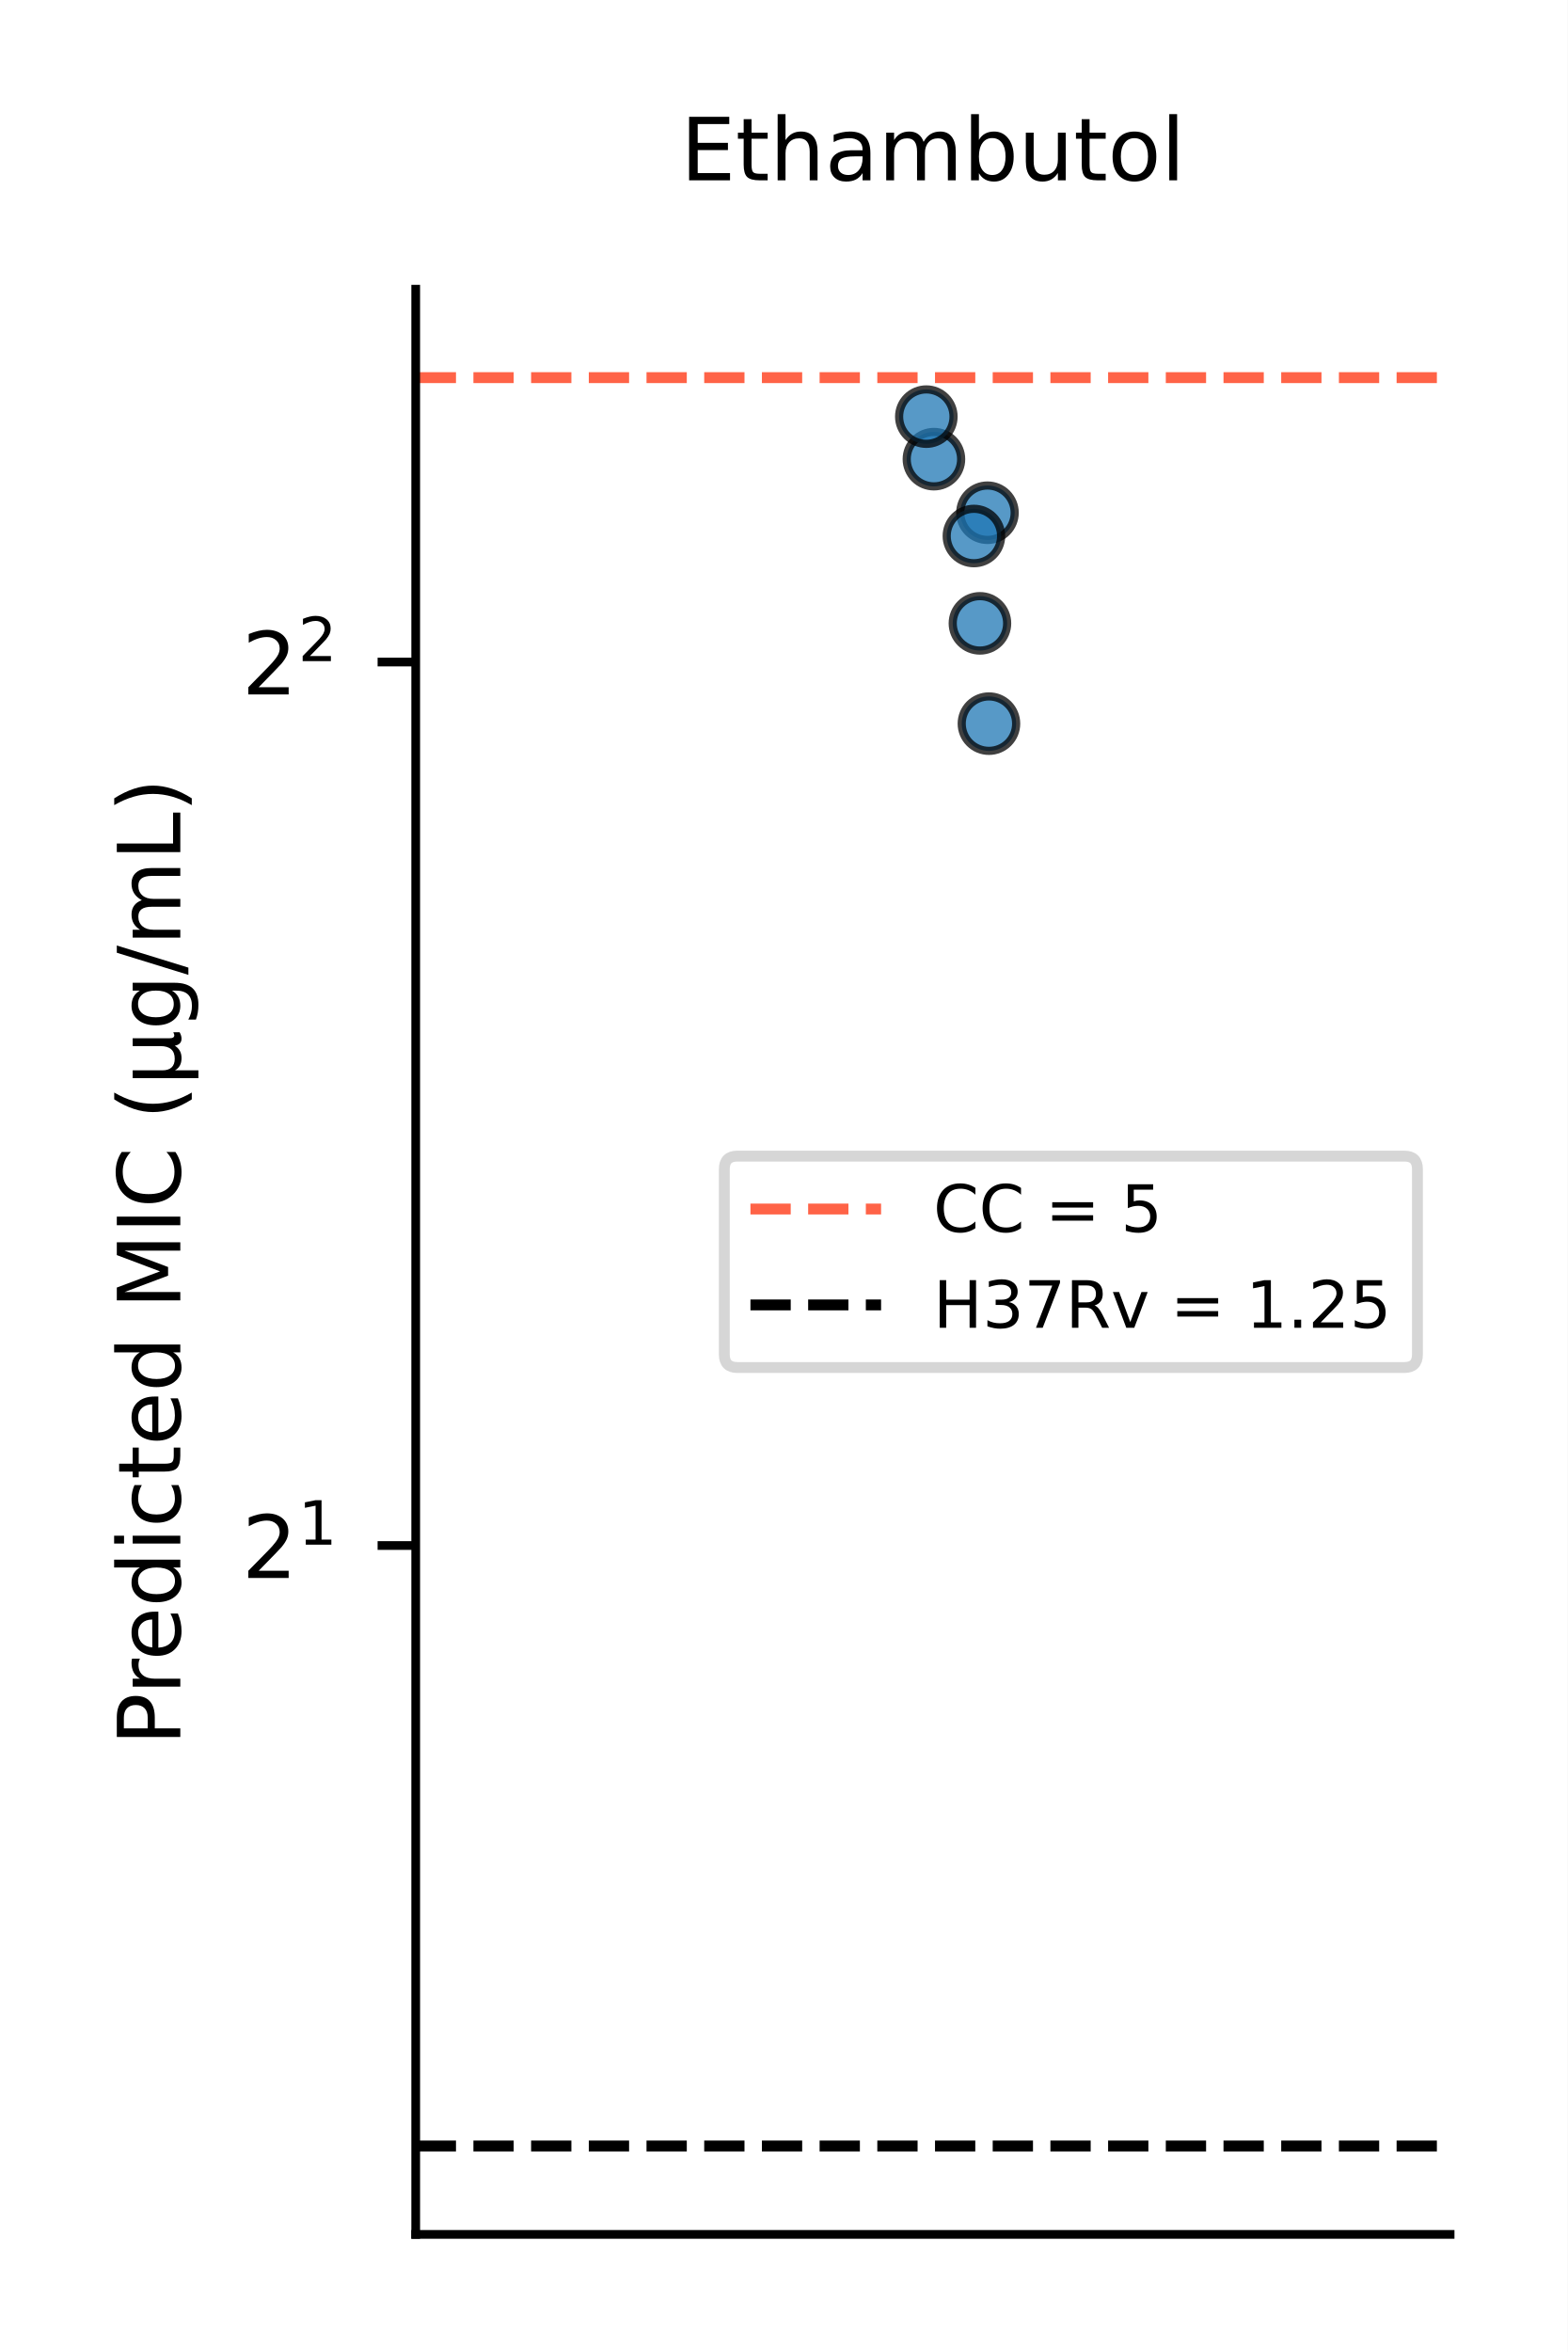
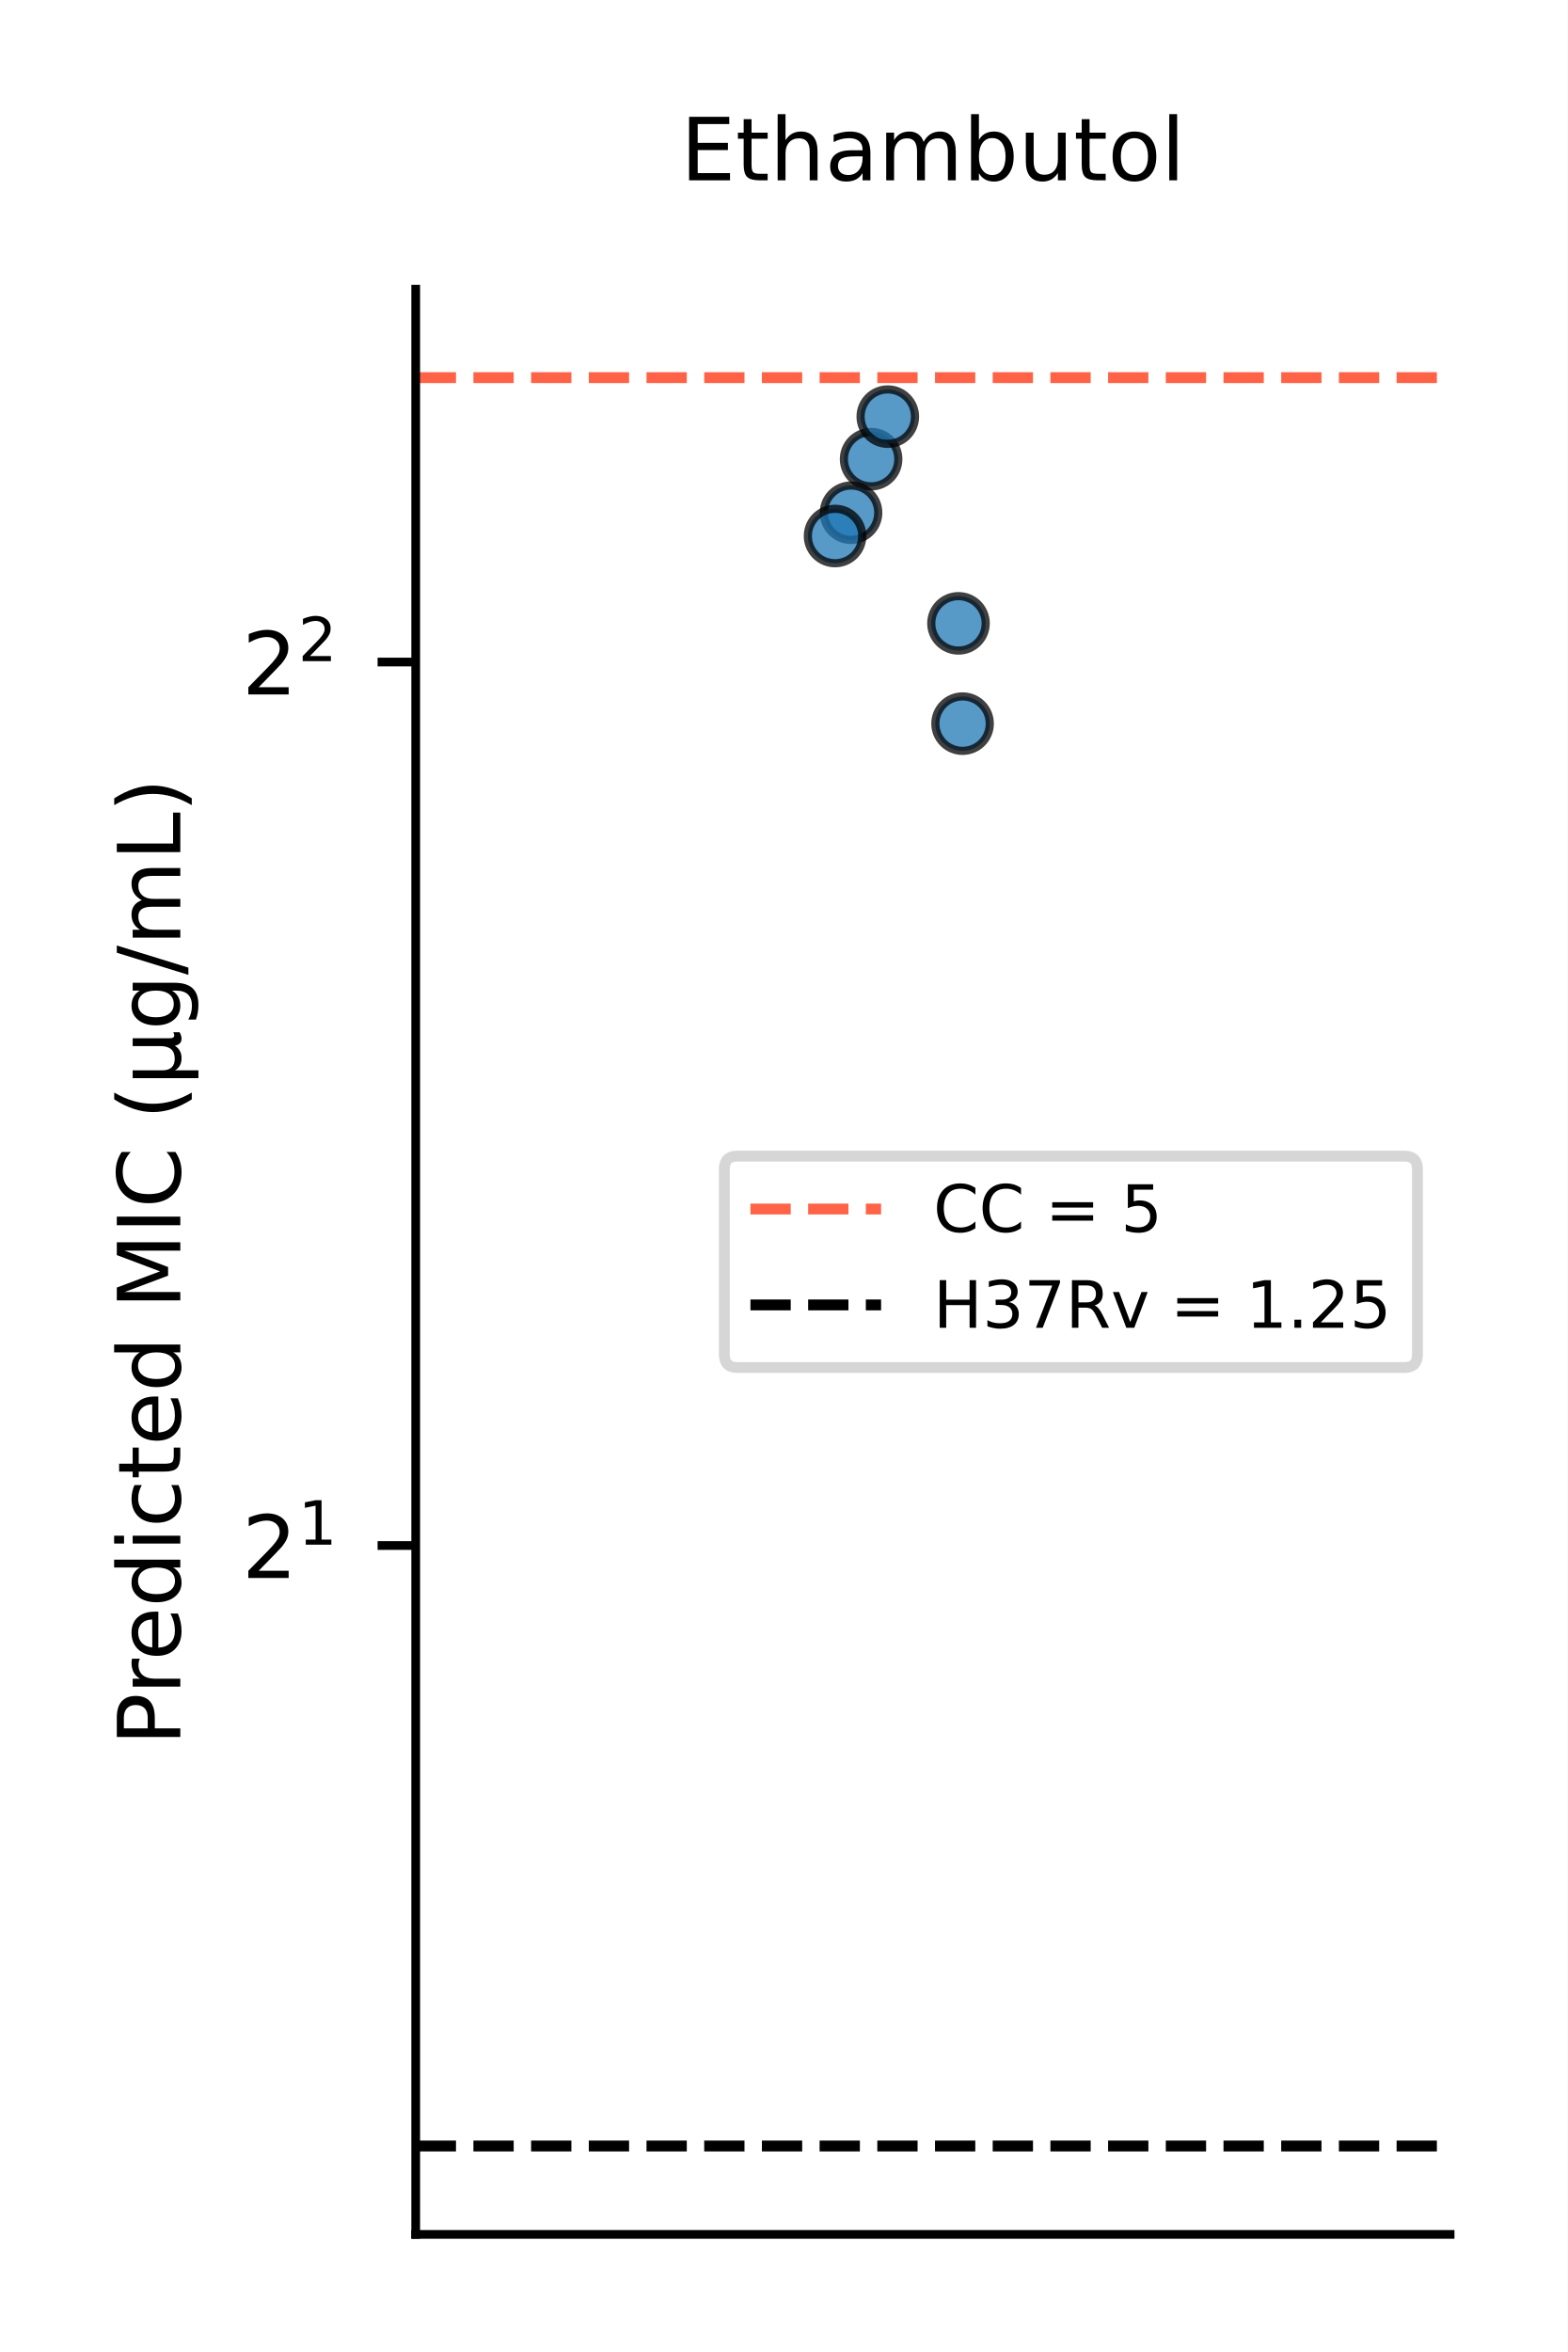
<svg xmlns="http://www.w3.org/2000/svg" xmlns:xlink="http://www.w3.org/1999/xlink" width="144pt" height="216pt" viewBox="0 0 144 216" version="1.1">
  <defs>
    <style type="text/css">*{stroke-linejoin: round; stroke-linecap: butt}</style>
  </defs>
  <g id="figure_1">
    <g id="patch_1">
      <path d="M 0 216  L 144 216  L 144 0  L 0 0  z " style="fill: #ffffff" />
    </g>
    <g id="axes_1">
      <g id="patch_2">
        <path d="M 38.185 205.2  L 133.2 205.2  L 133.2 26.56  L 38.185 26.56  z " style="fill: #ffffff" />
      </g>
      <g id="line2d_1">
-         <path d="M 38.185 34.68  L 133.2 34.68  " clip-path="url(#p82b8f77275)" style="fill: none; stroke-dasharray: 3.7,1.6; stroke-dashoffset: 0; stroke: #ff6347" />
+         <path d="M 38.185 34.68  L 133.2 34.68  " clip-path="url(#p94a7e517ef)" style="fill: none; stroke-dasharray: 3.7,1.6; stroke-dashoffset: 0; stroke: #ff6347" />
      </g>
      <g id="line2d_2">
-         <path d="M 38.185 197.08  L 133.2 197.08  " clip-path="url(#p82b8f77275)" style="fill: none; stroke-dasharray: 3.7,1.6; stroke-dashoffset: 0; stroke: #000000" />
+         <path d="M 38.185 197.08  L 133.2 197.08  " clip-path="url(#p94a7e517ef)" style="fill: none; stroke-dasharray: 3.7,1.6; stroke-dashoffset: 0; stroke: #000000" />
      </g>
      <g id="matplotlib.axis_1" />
      <g id="matplotlib.axis_2">
        <g id="ytick_1">
          <g id="line2d_3">
            <defs>
-               <path id="m0e88ae2a73" d="M 0 0  L -3.5 0  " style="stroke: #000000; stroke-width: 0.8" />
+               <path id="m1041d8dc2d" d="M 0 0  L -3.5 0  " style="stroke: #000000; stroke-width: 0.8" />
            </defs>
            <g>
-               <use xlink:href="#m0e88ae2a73" x="38.185" y="141.934" style="stroke: #000000; stroke-width: 0.8" />
+               <use xlink:href="#m1041d8dc2d" x="38.185" y="141.934" style="stroke: #000000; stroke-width: 0.8" />
            </g>
          </g>
          <g id="text_1">
            <g transform="translate(22.22524 144.9731) scale(0.08 -0.08)">
              <defs>
                <path id="DejaVuSans-32" d="M 1228 531  L 3431 531  L 3431 0  L 469 0  L 469 531  Q 828 903 1448 1529  Q 2069 2156 2228 2338  Q 2531 2678 2651 2914  Q 2772 3150 2772 3378  Q 2772 3750 2511 3984  Q 2250 4219 1831 4219  Q 1534 4219 1204 4116  Q 875 4013 500 3803  L 500 4441  Q 881 4594 1212 4672  Q 1544 4750 1819 4750  Q 2544 4750 2975 4387  Q 3406 4025 3406 3419  Q 3406 3131 3298 2873  Q 3191 2616 2906 2266  Q 2828 2175 2409 1742  Q 1991 1309 1228 531  z " transform="scale(0.015625)" />
                <path id="DejaVuSans-31" d="M 794 531  L 1825 531  L 1825 4091  L 703 3866  L 703 4441  L 1819 4666  L 2450 4666  L 2450 531  L 3481 531  L 3481 0  L 794 0  L 794 531  z " transform="scale(0.015625)" />
              </defs>
              <use xlink:href="#DejaVuSans-32" transform="translate(0 0.684375)" />
              <use xlink:href="#DejaVuSans-31" transform="translate(64.58008 38.96563) scale(0.7)" />
            </g>
          </g>
        </g>
        <g id="ytick_2">
          <g id="line2d_4">
            <g>
-               <use xlink:href="#m0e88ae2a73" x="38.185" y="60.799" style="stroke: #000000; stroke-width: 0.8" />
+               <use xlink:href="#m1041d8dc2d" x="38.185" y="60.799" style="stroke: #000000; stroke-width: 0.8" />
            </g>
          </g>
          <g id="text_2">
            <g transform="translate(22.22524 63.83878) scale(0.08 -0.08)">
              <use xlink:href="#DejaVuSans-32" transform="translate(0 0.765625)" />
              <use xlink:href="#DejaVuSans-32" transform="translate(64.58008 39.04688) scale(0.7)" />
            </g>
          </g>
        </g>
        <g id="text_3">
          <g transform="translate(16.56149 160.3013) rotate(-90) scale(0.08 -0.08)">
            <defs>
              <path id="DejaVuSans-50" d="M 1259 4147  L 1259 2394  L 2053 2394  Q 2494 2394 2734 2622  Q 2975 2850 2975 3272  Q 2975 3691 2734 3919  Q 2494 4147 2053 4147  L 1259 4147  z M 628 4666  L 2053 4666  Q 2838 4666 3239 4311  Q 3641 3956 3641 3272  Q 3641 2581 3239 2228  Q 2838 1875 2053 1875  L 1259 1875  L 1259 0  L 628 0  L 628 4666  z " transform="scale(0.015625)" />
              <path id="DejaVuSans-72" d="M 2631 2963  Q 2534 3019 2420 3045  Q 2306 3072 2169 3072  Q 1681 3072 1420 2755  Q 1159 2438 1159 1844  L 1159 0  L 581 0  L 581 3500  L 1159 3500  L 1159 2956  Q 1341 3275 1631 3429  Q 1922 3584 2338 3584  Q 2397 3584 2469 3576  Q 2541 3569 2628 3553  L 2631 2963  z " transform="scale(0.015625)" />
              <path id="DejaVuSans-65" d="M 3597 1894  L 3597 1613  L 953 1613  Q 991 1019 1311 708  Q 1631 397 2203 397  Q 2534 397 2845 478  Q 3156 559 3463 722  L 3463 178  Q 3153 47 2828 -22  Q 2503 -91 2169 -91  Q 1331 -91 842 396  Q 353 884 353 1716  Q 353 2575 817 3079  Q 1281 3584 2069 3584  Q 2775 3584 3186 3129  Q 3597 2675 3597 1894  z M 3022 2063  Q 3016 2534 2758 2815  Q 2500 3097 2075 3097  Q 1594 3097 1305 2825  Q 1016 2553 972 2059  L 3022 2063  z " transform="scale(0.015625)" />
              <path id="DejaVuSans-64" d="M 2906 2969  L 2906 4863  L 3481 4863  L 3481 0  L 2906 0  L 2906 525  Q 2725 213 2448 61  Q 2172 -91 1784 -91  Q 1150 -91 751 415  Q 353 922 353 1747  Q 353 2572 751 3078  Q 1150 3584 1784 3584  Q 2172 3584 2448 3432  Q 2725 3281 2906 2969  z M 947 1747  Q 947 1113 1208 752  Q 1469 391 1925 391  Q 2381 391 2643 752  Q 2906 1113 2906 1747  Q 2906 2381 2643 2742  Q 2381 3103 1925 3103  Q 1469 3103 1208 2742  Q 947 2381 947 1747  z " transform="scale(0.015625)" />
              <path id="DejaVuSans-69" d="M 603 3500  L 1178 3500  L 1178 0  L 603 0  L 603 3500  z M 603 4863  L 1178 4863  L 1178 4134  L 603 4134  L 603 4863  z " transform="scale(0.015625)" />
              <path id="DejaVuSans-63" d="M 3122 3366  L 3122 2828  Q 2878 2963 2633 3030  Q 2388 3097 2138 3097  Q 1578 3097 1268 2742  Q 959 2388 959 1747  Q 959 1106 1268 751  Q 1578 397 2138 397  Q 2388 397 2633 464  Q 2878 531 3122 666  L 3122 134  Q 2881 22 2623 -34  Q 2366 -91 2075 -91  Q 1284 -91 818 406  Q 353 903 353 1747  Q 353 2603 823 3093  Q 1294 3584 2113 3584  Q 2378 3584 2631 3529  Q 2884 3475 3122 3366  z " transform="scale(0.015625)" />
              <path id="DejaVuSans-74" d="M 1172 4494  L 1172 3500  L 2356 3500  L 2356 3053  L 1172 3053  L 1172 1153  Q 1172 725 1289 603  Q 1406 481 1766 481  L 2356 481  L 2356 0  L 1766 0  Q 1100 0 847 248  Q 594 497 594 1153  L 594 3053  L 172 3053  L 172 3500  L 594 3500  L 594 4494  L 1172 4494  z " transform="scale(0.015625)" />
              <path id="DejaVuSans-20" transform="scale(0.015625)" />
              <path id="DejaVuSans-4d" d="M 628 4666  L 1569 4666  L 2759 1491  L 3956 4666  L 4897 4666  L 4897 0  L 4281 0  L 4281 4097  L 3078 897  L 2444 897  L 1241 4097  L 1241 0  L 628 0  L 628 4666  z " transform="scale(0.015625)" />
              <path id="DejaVuSans-49" d="M 628 4666  L 1259 4666  L 1259 0  L 628 0  L 628 4666  z " transform="scale(0.015625)" />
              <path id="DejaVuSans-43" d="M 4122 4306  L 4122 3641  Q 3803 3938 3442 4084  Q 3081 4231 2675 4231  Q 1875 4231 1450 3742  Q 1025 3253 1025 2328  Q 1025 1406 1450 917  Q 1875 428 2675 428  Q 3081 428 3442 575  Q 3803 722 4122 1019  L 4122 359  Q 3791 134 3420 21  Q 3050 -91 2638 -91  Q 1578 -91 968 557  Q 359 1206 359 2328  Q 359 3453 968 4101  Q 1578 4750 2638 4750  Q 3056 4750 3426 4639  Q 3797 4528 4122 4306  z " transform="scale(0.015625)" />
              <path id="DejaVuSans-28" d="M 1984 4856  Q 1566 4138 1362 3434  Q 1159 2731 1159 2009  Q 1159 1288 1364 580  Q 1569 -128 1984 -844  L 1484 -844  Q 1016 -109 783 600  Q 550 1309 550 2009  Q 550 2706 781 3412  Q 1013 4119 1484 4856  L 1984 4856  z " transform="scale(0.015625)" />
              <path id="DejaVuSans-b5" d="M 544 -1331  L 544 3500  L 1119 3500  L 1119 1325  Q 1119 872 1334 640  Q 1550 409 1972 409  Q 2434 409 2667 671  Q 2900 934 2900 1459  L 2900 3500  L 3475 3500  L 3475 806  Q 3475 619 3529 530  Q 3584 441 3700 441  Q 3728 441 3778 458  Q 3828 475 3916 513  L 3916 50  Q 3788 -22 3673 -56  Q 3559 -91 3450 -91  Q 3234 -91 3106 31  Q 2978 153 2931 403  Q 2775 156 2548 32  Q 2322 -91 2016 -91  Q 1697 -91 1473 31  Q 1250 153 1119 397  L 1119 -1331  L 544 -1331  z " transform="scale(0.015625)" />
              <path id="DejaVuSans-67" d="M 2906 1791  Q 2906 2416 2648 2759  Q 2391 3103 1925 3103  Q 1463 3103 1205 2759  Q 947 2416 947 1791  Q 947 1169 1205 825  Q 1463 481 1925 481  Q 2391 481 2648 825  Q 2906 1169 2906 1791  z M 3481 434  Q 3481 -459 3084 -895  Q 2688 -1331 1869 -1331  Q 1566 -1331 1297 -1286  Q 1028 -1241 775 -1147  L 775 -588  Q 1028 -725 1275 -790  Q 1522 -856 1778 -856  Q 2344 -856 2625 -561  Q 2906 -266 2906 331  L 2906 616  Q 2728 306 2450 153  Q 2172 0 1784 0  Q 1141 0 747 490  Q 353 981 353 1791  Q 353 2603 747 3093  Q 1141 3584 1784 3584  Q 2172 3584 2450 3431  Q 2728 3278 2906 2969  L 2906 3500  L 3481 3500  L 3481 434  z " transform="scale(0.015625)" />
              <path id="DejaVuSans-2f" d="M 1625 4666  L 2156 4666  L 531 -594  L 0 -594  L 1625 4666  z " transform="scale(0.015625)" />
              <path id="DejaVuSans-6d" d="M 3328 2828  Q 3544 3216 3844 3400  Q 4144 3584 4550 3584  Q 5097 3584 5394 3201  Q 5691 2819 5691 2113  L 5691 0  L 5113 0  L 5113 2094  Q 5113 2597 4934 2840  Q 4756 3084 4391 3084  Q 3944 3084 3684 2787  Q 3425 2491 3425 1978  L 3425 0  L 2847 0  L 2847 2094  Q 2847 2600 2669 2842  Q 2491 3084 2119 3084  Q 1678 3084 1418 2786  Q 1159 2488 1159 1978  L 1159 0  L 581 0  L 581 3500  L 1159 3500  L 1159 2956  Q 1356 3278 1631 3431  Q 1906 3584 2284 3584  Q 2666 3584 2933 3390  Q 3200 3197 3328 2828  z " transform="scale(0.015625)" />
              <path id="DejaVuSans-4c" d="M 628 4666  L 1259 4666  L 1259 531  L 3531 531  L 3531 0  L 628 0  L 628 4666  z " transform="scale(0.015625)" />
              <path id="DejaVuSans-29" d="M 513 4856  L 1013 4856  Q 1481 4119 1714 3412  Q 1947 2706 1947 2009  Q 1947 1309 1714 600  Q 1481 -109 1013 -844  L 513 -844  Q 928 -128 1133 580  Q 1338 1288 1338 2009  Q 1338 2731 1133 3434  Q 928 4138 513 4856  z " transform="scale(0.015625)" />
            </defs>
            <use xlink:href="#DejaVuSans-50" />
            <use xlink:href="#DejaVuSans-72" x="58.553" />
            <use xlink:href="#DejaVuSans-65" x="97.416" />
            <use xlink:href="#DejaVuSans-64" x="158.939" />
            <use xlink:href="#DejaVuSans-69" x="222.416" />
            <use xlink:href="#DejaVuSans-63" x="250.199" />
            <use xlink:href="#DejaVuSans-74" x="305.18" />
            <use xlink:href="#DejaVuSans-65" x="344.389" />
            <use xlink:href="#DejaVuSans-64" x="405.912" />
            <use xlink:href="#DejaVuSans-20" x="469.389" />
            <use xlink:href="#DejaVuSans-4d" x="501.176" />
            <use xlink:href="#DejaVuSans-49" x="587.455" />
            <use xlink:href="#DejaVuSans-43" x="616.947" />
            <use xlink:href="#DejaVuSans-20" x="686.771" />
            <use xlink:href="#DejaVuSans-28" x="718.559" />
            <use xlink:href="#DejaVuSans-b5" x="757.572" />
            <use xlink:href="#DejaVuSans-67" x="821.195" />
            <use xlink:href="#DejaVuSans-2f" x="884.672" />
            <use xlink:href="#DejaVuSans-6d" x="918.363" />
            <use xlink:href="#DejaVuSans-4c" x="1015.775" />
            <use xlink:href="#DejaVuSans-29" x="1071.488" />
          </g>
        </g>
      </g>
      <g id="patch_3">
        <path d="M 38.185 205.2  L 38.185 26.56  " style="fill: none; stroke: #000000; stroke-width: 0.8; stroke-linejoin: miter; stroke-linecap: square" />
      </g>
      <g id="patch_4">
        <path d="M 38.185 205.2  L 133.2 205.2  " style="fill: none; stroke: #000000; stroke-width: 0.8; stroke-linejoin: miter; stroke-linecap: square" />
      </g>
      <g id="PathCollection_1">
        <defs>
-           <path id="m188d926274" d="M 0 2.5  C 0.663 2.5 1.299 2.237 1.768 1.768  C 2.237 1.299 2.5 0.663 2.5 0  C 2.5 -0.663 2.237 -1.299 1.768 -1.768  C 1.299 -2.237 0.663 -2.5 0 -2.5  C -0.663 -2.5 -1.299 -2.237 -1.768 -1.768  C -2.237 -1.299 -2.5 -0.663 -2.5 0  C -2.5 0.663 -2.237 1.299 -1.768 1.768  C -1.299 2.237 -0.663 2.5 0 2.5  z " style="stroke: #000000; stroke-opacity: 0.75; stroke-width: 0.75" />
+           <path id="m1f23455dfd" d="M 0 2.5  C 0.663 2.5 1.299 2.237 1.768 1.768  C 2.237 1.299 2.5 0.663 2.5 0  C 2.5 -0.663 2.237 -1.299 1.768 -1.768  C 1.299 -2.237 0.663 -2.5 0 -2.5  C -0.663 -2.5 -1.299 -2.237 -1.768 -1.768  C -2.237 -1.299 -2.5 -0.663 -2.5 0  C -2.5 0.663 -2.237 1.299 -1.768 1.768  C -1.299 2.237 -0.663 2.5 0 2.5  z " style="stroke: #000000; stroke-opacity: 0.75; stroke-width: 0.75" />
        </defs>
-         <g clip-path="url(#p82b8f77275)">
-           <use xlink:href="#m188d926274" x="85.786" y="42.167" style="fill: #1f77b4; fill-opacity: 0.75; stroke: #000000; stroke-opacity: 0.75; stroke-width: 0.75" />
-           <use xlink:href="#m188d926274" x="90.839" y="66.457" style="fill: #1f77b4; fill-opacity: 0.75; stroke: #000000; stroke-opacity: 0.75; stroke-width: 0.75" />
-           <use xlink:href="#m188d926274" x="90.012" y="57.246" style="fill: #1f77b4; fill-opacity: 0.75; stroke: #000000; stroke-opacity: 0.75; stroke-width: 0.75" />
-           <use xlink:href="#m188d926274" x="85.088" y="38.262" style="fill: #1f77b4; fill-opacity: 0.75; stroke: #000000; stroke-opacity: 0.75; stroke-width: 0.75" />
-           <use xlink:href="#m188d926274" x="90.704" y="47.087" style="fill: #1f77b4; fill-opacity: 0.75; stroke: #000000; stroke-opacity: 0.75; stroke-width: 0.75" />
-           <use xlink:href="#m188d926274" x="89.459" y="49.226" style="fill: #1f77b4; fill-opacity: 0.75; stroke: #000000; stroke-opacity: 0.75; stroke-width: 0.75" />
+         <g clip-path="url(#p94a7e517ef)">
+           <use xlink:href="#m1f23455dfd" x="80.016" y="42.167" style="fill: #1f77b4; fill-opacity: 0.75; stroke: #000000; stroke-opacity: 0.75; stroke-width: 0.75" />
+           <use xlink:href="#m1f23455dfd" x="88.417" y="66.457" style="fill: #1f77b4; fill-opacity: 0.75; stroke: #000000; stroke-opacity: 0.75; stroke-width: 0.75" />
+           <use xlink:href="#m1f23455dfd" x="88.042" y="57.246" style="fill: #1f77b4; fill-opacity: 0.75; stroke: #000000; stroke-opacity: 0.75; stroke-width: 0.75" />
+           <use xlink:href="#m1f23455dfd" x="81.548" y="38.262" style="fill: #1f77b4; fill-opacity: 0.75; stroke: #000000; stroke-opacity: 0.75; stroke-width: 0.75" />
+           <use xlink:href="#m1f23455dfd" x="78.173" y="47.087" style="fill: #1f77b4; fill-opacity: 0.75; stroke: #000000; stroke-opacity: 0.75; stroke-width: 0.75" />
+           <use xlink:href="#m1f23455dfd" x="76.704" y="49.226" style="fill: #1f77b4; fill-opacity: 0.75; stroke: #000000; stroke-opacity: 0.75; stroke-width: 0.75" />
        </g>
      </g>
      <g id="text_4">
        <g transform="translate(62.51325 16.56) scale(0.08 -0.08)">
          <defs>
            <path id="DejaVuSans-45" d="M 628 4666  L 3578 4666  L 3578 4134  L 1259 4134  L 1259 2753  L 3481 2753  L 3481 2222  L 1259 2222  L 1259 531  L 3634 531  L 3634 0  L 628 0  L 628 4666  z " transform="scale(0.015625)" />
            <path id="DejaVuSans-68" d="M 3513 2113  L 3513 0  L 2938 0  L 2938 2094  Q 2938 2591 2744 2837  Q 2550 3084 2163 3084  Q 1697 3084 1428 2787  Q 1159 2491 1159 1978  L 1159 0  L 581 0  L 581 4863  L 1159 4863  L 1159 2956  Q 1366 3272 1645 3428  Q 1925 3584 2291 3584  Q 2894 3584 3203 3211  Q 3513 2838 3513 2113  z " transform="scale(0.015625)" />
            <path id="DejaVuSans-61" d="M 2194 1759  Q 1497 1759 1228 1600  Q 959 1441 959 1056  Q 959 750 1161 570  Q 1363 391 1709 391  Q 2188 391 2477 730  Q 2766 1069 2766 1631  L 2766 1759  L 2194 1759  z M 3341 1997  L 3341 0  L 2766 0  L 2766 531  Q 2569 213 2275 61  Q 1981 -91 1556 -91  Q 1019 -91 701 211  Q 384 513 384 1019  Q 384 1609 779 1909  Q 1175 2209 1959 2209  L 2766 2209  L 2766 2266  Q 2766 2663 2505 2880  Q 2244 3097 1772 3097  Q 1472 3097 1187 3025  Q 903 2953 641 2809  L 641 3341  Q 956 3463 1253 3523  Q 1550 3584 1831 3584  Q 2591 3584 2966 3190  Q 3341 2797 3341 1997  z " transform="scale(0.015625)" />
            <path id="DejaVuSans-62" d="M 3116 1747  Q 3116 2381 2855 2742  Q 2594 3103 2138 3103  Q 1681 3103 1420 2742  Q 1159 2381 1159 1747  Q 1159 1113 1420 752  Q 1681 391 2138 391  Q 2594 391 2855 752  Q 3116 1113 3116 1747  z M 1159 2969  Q 1341 3281 1617 3432  Q 1894 3584 2278 3584  Q 2916 3584 3314 3078  Q 3713 2572 3713 1747  Q 3713 922 3314 415  Q 2916 -91 2278 -91  Q 1894 -91 1617 61  Q 1341 213 1159 525  L 1159 0  L 581 0  L 581 4863  L 1159 4863  L 1159 2969  z " transform="scale(0.015625)" />
            <path id="DejaVuSans-75" d="M 544 1381  L 544 3500  L 1119 3500  L 1119 1403  Q 1119 906 1312 657  Q 1506 409 1894 409  Q 2359 409 2629 706  Q 2900 1003 2900 1516  L 2900 3500  L 3475 3500  L 3475 0  L 2900 0  L 2900 538  Q 2691 219 2414 64  Q 2138 -91 1772 -91  Q 1169 -91 856 284  Q 544 659 544 1381  z M 1991 3584  L 1991 3584  z " transform="scale(0.015625)" />
            <path id="DejaVuSans-6f" d="M 1959 3097  Q 1497 3097 1228 2736  Q 959 2375 959 1747  Q 959 1119 1226 758  Q 1494 397 1959 397  Q 2419 397 2687 759  Q 2956 1122 2956 1747  Q 2956 2369 2687 2733  Q 2419 3097 1959 3097  z M 1959 3584  Q 2709 3584 3137 3096  Q 3566 2609 3566 1747  Q 3566 888 3137 398  Q 2709 -91 1959 -91  Q 1206 -91 779 398  Q 353 888 353 1747  Q 353 2609 779 3096  Q 1206 3584 1959 3584  z " transform="scale(0.015625)" />
            <path id="DejaVuSans-6c" d="M 603 4863  L 1178 4863  L 1178 0  L 603 0  L 603 4863  z " transform="scale(0.015625)" />
          </defs>
          <use xlink:href="#DejaVuSans-45" />
          <use xlink:href="#DejaVuSans-74" x="63.184" />
          <use xlink:href="#DejaVuSans-68" x="102.393" />
          <use xlink:href="#DejaVuSans-61" x="165.771" />
          <use xlink:href="#DejaVuSans-6d" x="227.051" />
          <use xlink:href="#DejaVuSans-62" x="324.463" />
          <use xlink:href="#DejaVuSans-75" x="387.939" />
          <use xlink:href="#DejaVuSans-74" x="451.318" />
          <use xlink:href="#DejaVuSans-6f" x="490.527" />
          <use xlink:href="#DejaVuSans-6c" x="551.709" />
        </g>
      </g>
      <g id="legend_1">
        <g id="patch_5">
          <path d="M 67.732 125.587  L 129 125.587  Q 130.2 125.587 130.2 124.387  L 130.2 107.373  Q 130.2 106.173 129 106.173  L 67.732 106.173  Q 66.532 106.173 66.532 107.373  L 66.532 124.387  Q 66.532 125.587 67.732 125.587  z " style="fill: #ffffff; opacity: 0.8; stroke: #cccccc; stroke-linejoin: miter" />
        </g>
        <g id="line2d_5">
          <path d="M 68.932 111.032  L 74.932 111.032  L 80.932 111.032  " style="fill: none; stroke-dasharray: 3.7,1.6; stroke-dashoffset: 0; stroke: #ff6347" />
        </g>
        <g id="text_5">
          <g transform="translate(85.73156 113.1322) scale(0.06 -0.06)">
            <defs>
              <path id="DejaVuSans-3d" d="M 678 2906  L 4684 2906  L 4684 2381  L 678 2381  L 678 2906  z M 678 1631  L 4684 1631  L 4684 1100  L 678 1100  L 678 1631  z " transform="scale(0.015625)" />
              <path id="DejaVuSans-35" d="M 691 4666  L 3169 4666  L 3169 4134  L 1269 4134  L 1269 2991  Q 1406 3038 1543 3061  Q 1681 3084 1819 3084  Q 2600 3084 3056 2656  Q 3513 2228 3513 1497  Q 3513 744 3044 326  Q 2575 -91 1722 -91  Q 1428 -91 1123 -41  Q 819 9 494 109  L 494 744  Q 775 591 1075 516  Q 1375 441 1709 441  Q 2250 441 2565 725  Q 2881 1009 2881 1497  Q 2881 1984 2565 2268  Q 2250 2553 1709 2553  Q 1456 2553 1204 2497  Q 953 2441 691 2322  L 691 4666  z " transform="scale(0.015625)" />
            </defs>
            <use xlink:href="#DejaVuSans-43" />
            <use xlink:href="#DejaVuSans-43" x="69.824" />
            <use xlink:href="#DejaVuSans-20" x="139.648" />
            <use xlink:href="#DejaVuSans-3d" x="171.436" />
            <use xlink:href="#DejaVuSans-20" x="255.225" />
            <use xlink:href="#DejaVuSans-35" x="287.012" />
          </g>
        </g>
        <g id="line2d_6">
          <path d="M 68.932 119.839  L 74.932 119.839  L 80.932 119.839  " style="fill: none; stroke-dasharray: 3.7,1.6; stroke-dashoffset: 0; stroke: #000000" />
        </g>
        <g id="text_6">
          <g transform="translate(85.73156 121.9391) scale(0.06 -0.06)">
            <defs>
              <path id="DejaVuSans-48" d="M 628 4666  L 1259 4666  L 1259 2753  L 3553 2753  L 3553 4666  L 4184 4666  L 4184 0  L 3553 0  L 3553 2222  L 1259 2222  L 1259 0  L 628 0  L 628 4666  z " transform="scale(0.015625)" />
              <path id="DejaVuSans-33" d="M 2597 2516  Q 3050 2419 3304 2112  Q 3559 1806 3559 1356  Q 3559 666 3084 287  Q 2609 -91 1734 -91  Q 1441 -91 1130 -33  Q 819 25 488 141  L 488 750  Q 750 597 1062 519  Q 1375 441 1716 441  Q 2309 441 2620 675  Q 2931 909 2931 1356  Q 2931 1769 2642 2001  Q 2353 2234 1838 2234  L 1294 2234  L 1294 2753  L 1863 2753  Q 2328 2753 2575 2939  Q 2822 3125 2822 3475  Q 2822 3834 2567 4026  Q 2313 4219 1838 4219  Q 1578 4219 1281 4162  Q 984 4106 628 3988  L 628 4550  Q 988 4650 1302 4700  Q 1616 4750 1894 4750  Q 2613 4750 3031 4423  Q 3450 4097 3450 3541  Q 3450 3153 3228 2886  Q 3006 2619 2597 2516  z " transform="scale(0.015625)" />
              <path id="DejaVuSans-37" d="M 525 4666  L 3525 4666  L 3525 4397  L 1831 0  L 1172 0  L 2766 4134  L 525 4134  L 525 4666  z " transform="scale(0.015625)" />
              <path id="DejaVuSans-52" d="M 2841 2188  Q 3044 2119 3236 1894  Q 3428 1669 3622 1275  L 4263 0  L 3584 0  L 2988 1197  Q 2756 1666 2539 1819  Q 2322 1972 1947 1972  L 1259 1972  L 1259 0  L 628 0  L 628 4666  L 2053 4666  Q 2853 4666 3247 4331  Q 3641 3997 3641 3322  Q 3641 2881 3436 2590  Q 3231 2300 2841 2188  z M 1259 4147  L 1259 2491  L 2053 2491  Q 2509 2491 2742 2702  Q 2975 2913 2975 3322  Q 2975 3731 2742 3939  Q 2509 4147 2053 4147  L 1259 4147  z " transform="scale(0.015625)" />
              <path id="DejaVuSans-76" d="M 191 3500  L 800 3500  L 1894 563  L 2988 3500  L 3597 3500  L 2284 0  L 1503 0  L 191 3500  z " transform="scale(0.015625)" />
              <path id="DejaVuSans-2e" d="M 684 794  L 1344 794  L 1344 0  L 684 0  L 684 794  z " transform="scale(0.015625)" />
            </defs>
            <use xlink:href="#DejaVuSans-48" />
            <use xlink:href="#DejaVuSans-33" x="75.195" />
            <use xlink:href="#DejaVuSans-37" x="138.818" />
            <use xlink:href="#DejaVuSans-52" x="202.441" />
            <use xlink:href="#DejaVuSans-76" x="271.924" />
            <use xlink:href="#DejaVuSans-20" x="331.104" />
            <use xlink:href="#DejaVuSans-3d" x="362.891" />
            <use xlink:href="#DejaVuSans-20" x="446.68" />
            <use xlink:href="#DejaVuSans-31" x="478.467" />
            <use xlink:href="#DejaVuSans-2e" x="542.09" />
            <use xlink:href="#DejaVuSans-32" x="573.877" />
            <use xlink:href="#DejaVuSans-35" x="637.5" />
          </g>
        </g>
      </g>
    </g>
  </g>
  <defs>
-     <clipPath id="p82b8f77275">
+     <clipPath id="p94a7e517ef">
      <rect x="38.185" y="26.56" width="95.015" height="178.64" />
    </clipPath>
  </defs>
</svg>
